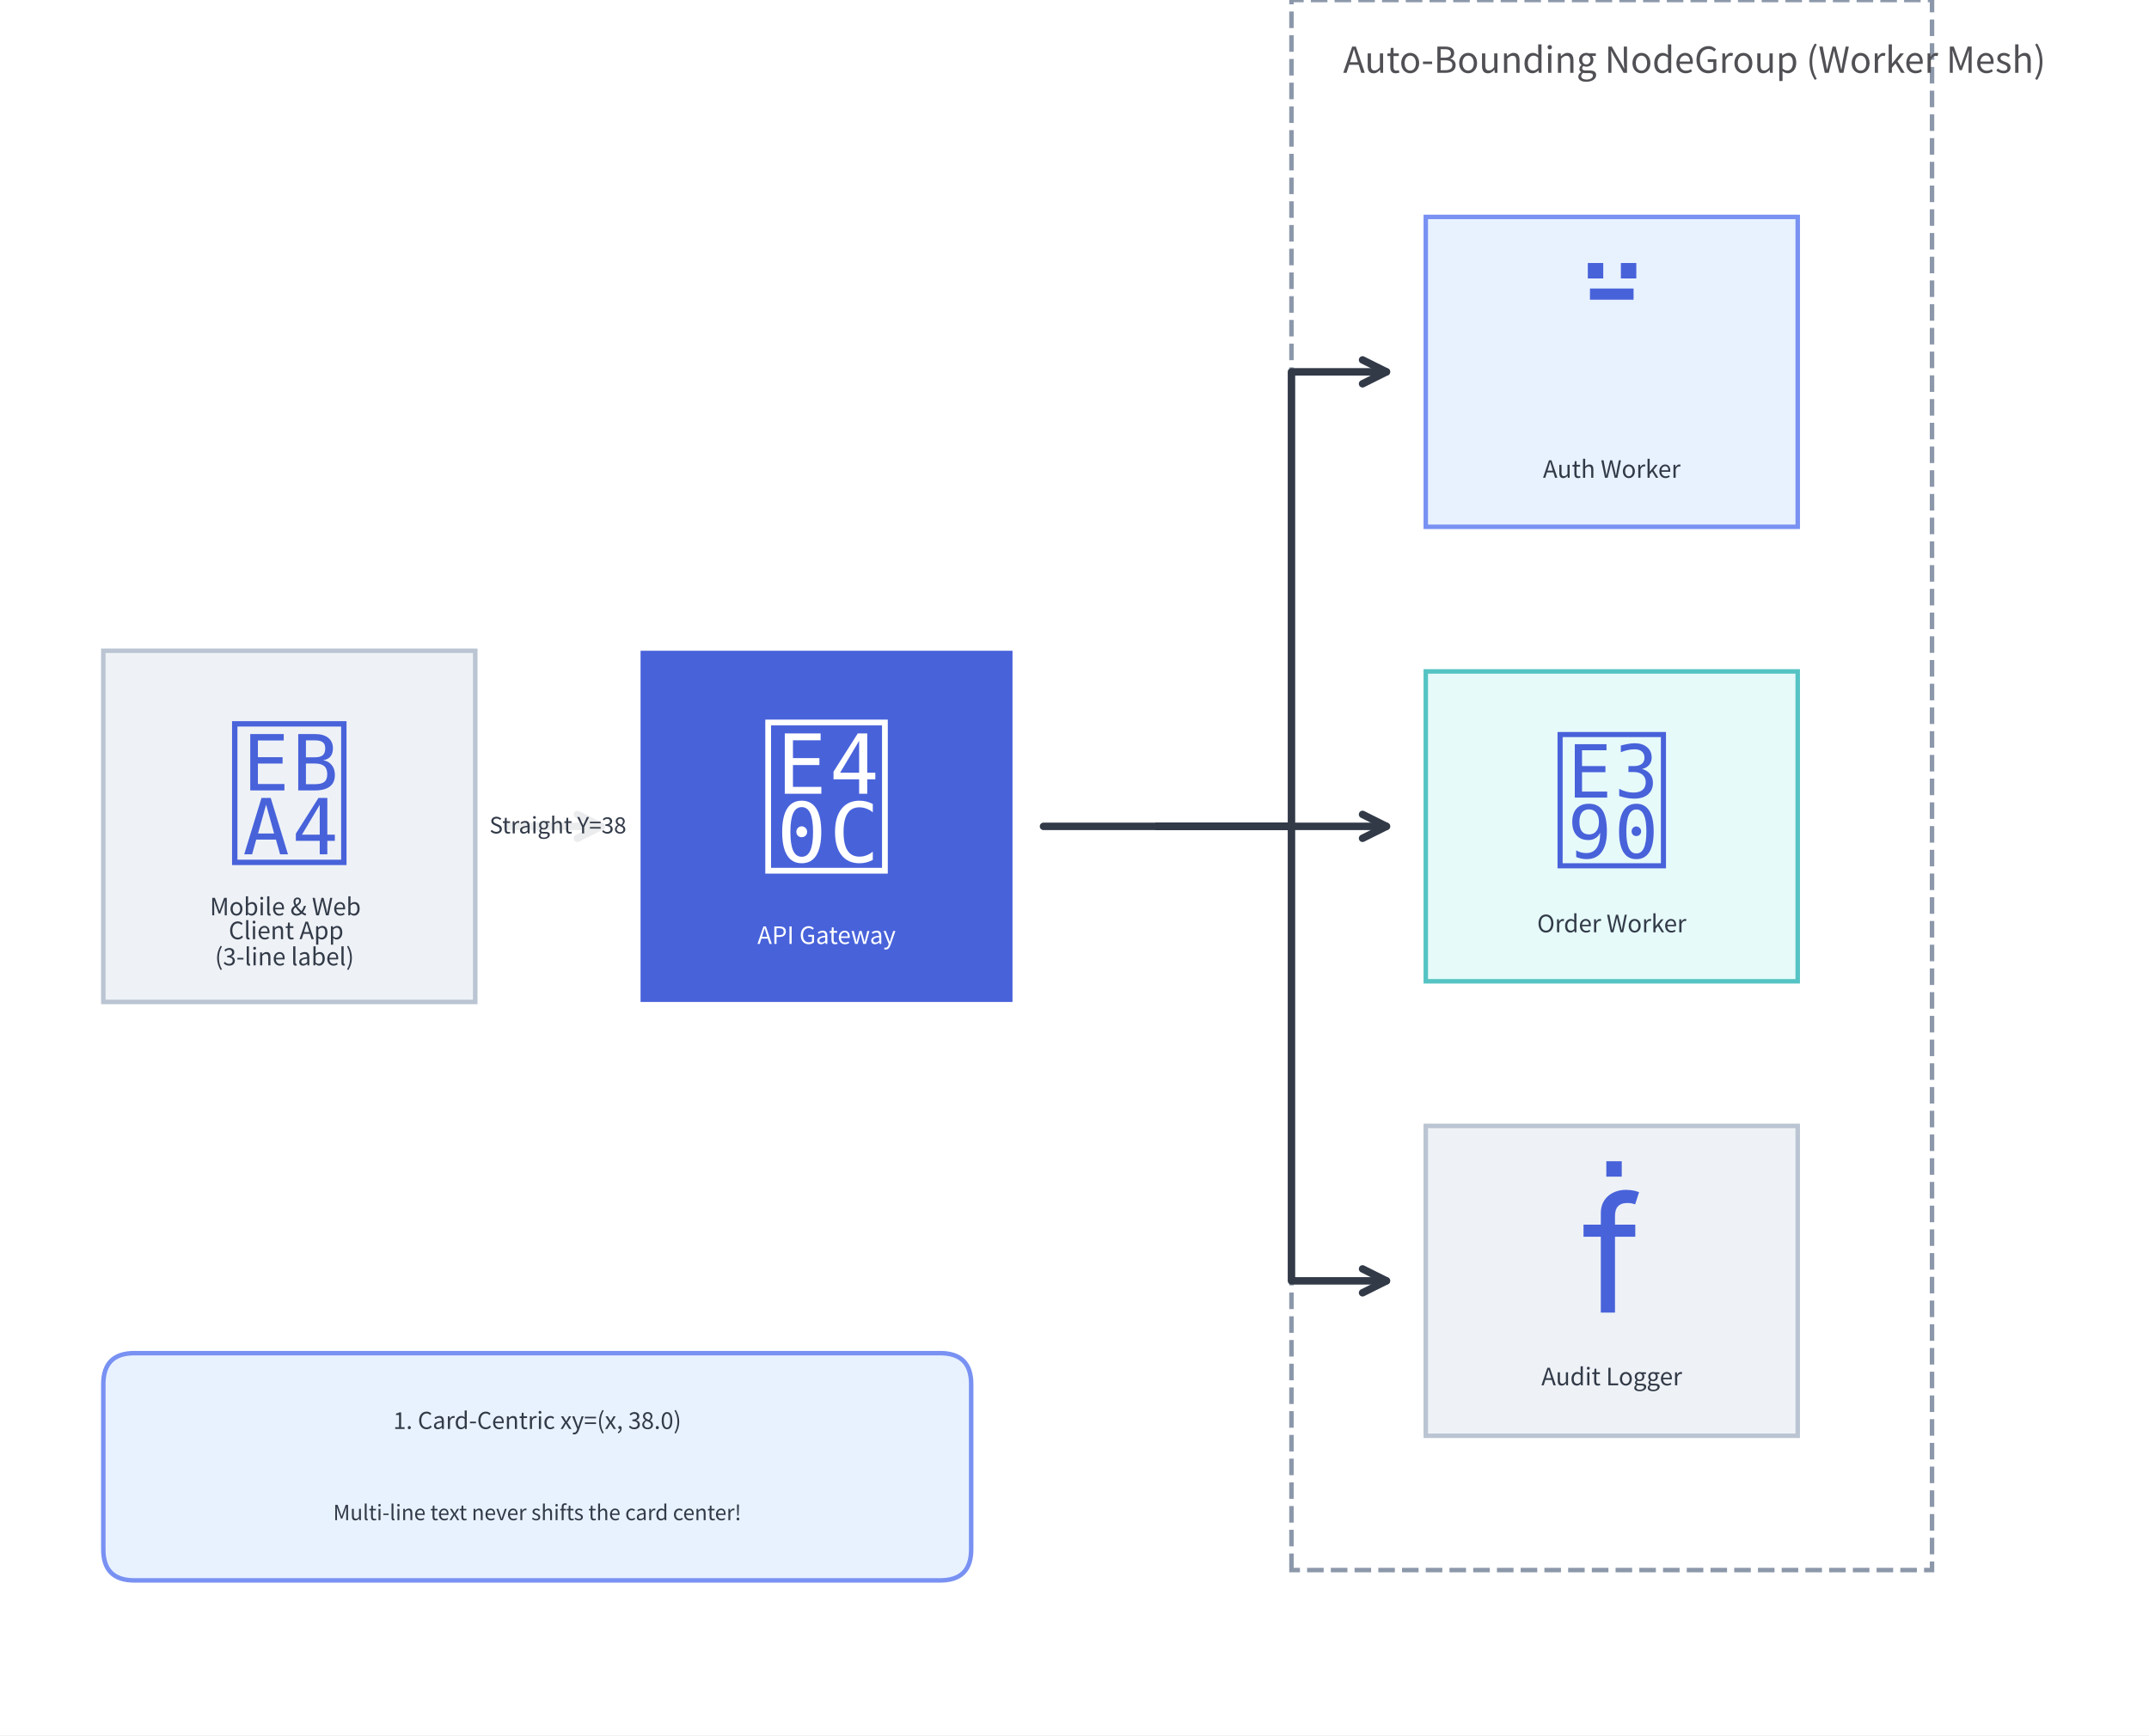
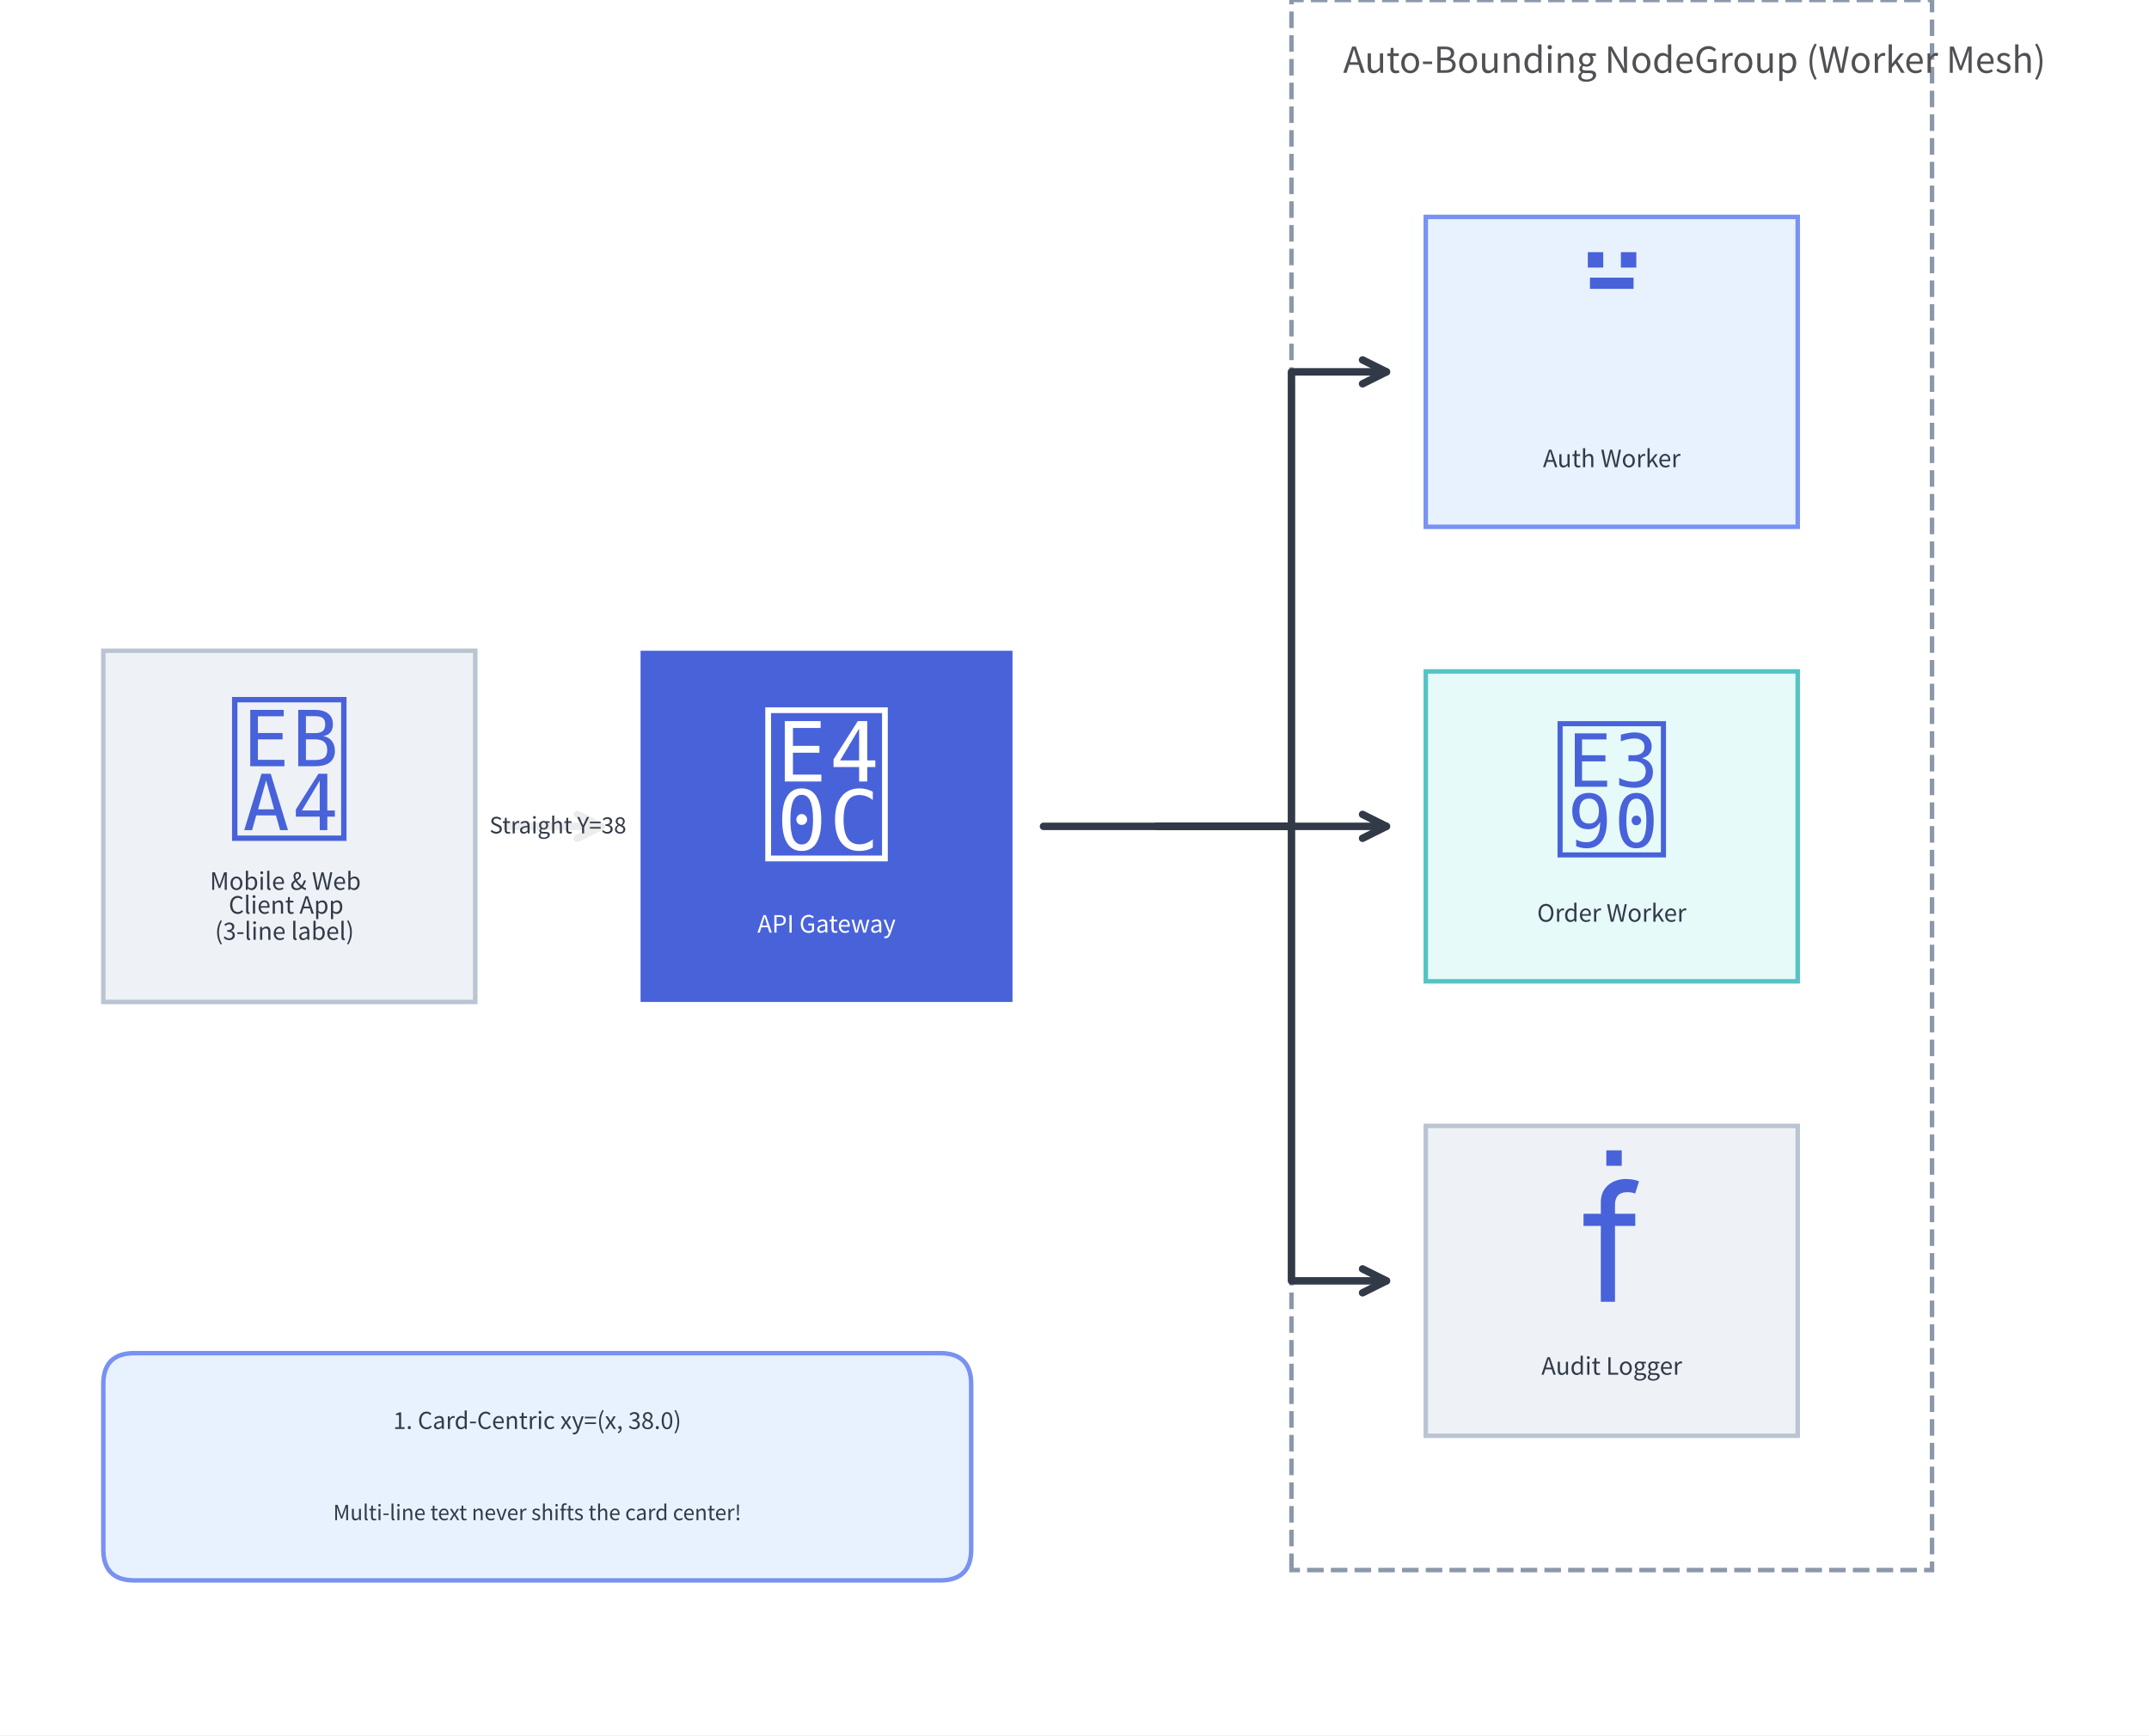
<svg xmlns="http://www.w3.org/2000/svg" width="720pt" height="581.538pt" viewBox="0 0 720 581.538" version="1.1">
  <defs>
    <style type="text/css">*{stroke-linejoin: round; stroke-linecap: butt}</style>
  </defs>
  <g id="figure_1">
    <g id="patch_1">
      <path d="M 0 581.538  L 720 581.538  L 720 0  L 0 0  z " style="fill: #ffffff" />
    </g>
    <g id="axes_1">
      <g id="patch_2">
        <path d="M 432.692 526.154  L 432.692 0  L 647.308 0  L 647.308 526.154  L 432.692 526.154  z " clip-path="url(#p063954342d)" style="fill: none; stroke-dasharray: 5.55,2.4; stroke-dashoffset: 0; stroke: #8c98aa; stroke-width: 1.5; stroke-linejoin: miter" />
      </g>
      <g id="text_1">
        <g clip-path="url(#p063954342d)">
          <text style="font-size: 12px; font-family: 'drawlib-cjk-japanese-noto-sans-bold', 'Noto Sans CJK JP'; text-anchor: start; fill: #505055" x="450" y="24.406" transform="rotate(-0 450 24.40615)">Auto-Bounding NodeGroup (Worker Mesh)</text>
        </g>
      </g>
      <g id="patch_3">
        <path d="M 169.615 276.923  L 201.436 276.923  " clip-path="url(#p063954342d)" style="fill: none; stroke: #323a48; stroke-width: 2.5; stroke-linecap: round" />
        <path d="M 193.436 272.923  L 201.436 276.923  L 193.436 280.923  " clip-path="url(#p063954342d)" style="fill: none; stroke: #323a48; stroke-width: 2.5; stroke-linecap: round" />
      </g>
      <g id="text_2">
        <g id="patch_4">
          <path d="M 161.749 283.411  L 212.097 283.411  L 212.097 270.436  L 161.749 270.436  z " clip-path="url(#p063954342d)" style="fill: #ffffff; fill-opacity: 0.9" />
        </g>
        <g clip-path="url(#p063954342d)">
          <text style="font-size: 7.5px; font-family: 'drawlib-cjk-japanese-noto-sans-regular', 'Noto Sans CJK JP'; text-anchor: middle; fill: #323a48" x="186.923" y="279.286" transform="rotate(-0 186.9231 279.2856)">Straight Y=38</text>
        </g>
      </g>
      <g id="patch_5">
        <path d="M 349.615 276.923  L 387.692 276.923  " clip-path="url(#p063954342d)" style="fill: none; stroke: #323a48; stroke-width: 2.5; stroke-linecap: round" />
      </g>
      <g id="patch_6">
        <path d="M 387.692 276.923  L 432.692 276.923  L 432.692 124.615  L 464.513 124.615  " clip-path="url(#p063954342d)" style="fill: none; stroke: #323a48; stroke-width: 2.5; stroke-linecap: round" />
        <path d="M 456.513 120.615  L 464.513 124.615  L 456.513 128.615  " clip-path="url(#p063954342d)" style="fill: none; stroke: #323a48; stroke-width: 2.5; stroke-linecap: round" />
      </g>
      <g id="patch_7">
        <path d="M 387.692 276.923  L 464.513 276.923  " clip-path="url(#p063954342d)" style="fill: none; stroke: #323a48; stroke-width: 2.5; stroke-linecap: round" />
        <path d="M 456.513 272.923  L 464.513 276.923  L 456.513 280.923  " clip-path="url(#p063954342d)" style="fill: none; stroke: #323a48; stroke-width: 2.5; stroke-linecap: round" />
      </g>
      <g id="patch_8">
        <path d="M 387.692 276.923  L 432.692 276.923  L 432.692 429.231  L 464.513 429.231  " clip-path="url(#p063954342d)" style="fill: none; stroke: #323a48; stroke-width: 2.5; stroke-linecap: round" />
        <path d="M 456.513 425.231  L 464.513 429.231  L 456.513 433.231  " clip-path="url(#p063954342d)" style="fill: none; stroke: #323a48; stroke-width: 2.5; stroke-linecap: round" />
      </g>
      <g id="patch_9">
        <path d="M 34.615 335.769  L 34.615 218.077  L 159.231 218.077  L 159.231 335.769  z " clip-path="url(#p063954342d)" style="fill: #eef2f6; stroke: #bac4d2; stroke-width: 1.5; stroke-linejoin: miter" />
      </g>
      <g id="text_3">
        <g clip-path="url(#p063954342d)">
-           <text style="font-size: 57px; font-family: 'drawlib-phosphor-regular', 'Phosphor'; text-anchor: middle; fill: #4862da" x="96.923" y="286.284" transform="rotate(-0 96.92308 286.2837)"></text>
+           <text style="font-size: 57px; font-family: 'drawlib-phosphor-regular', 'Phosphor'; text-anchor: middle; fill: #4862da" x="96.923" y="278.184" transform="rotate(-0 96.92308 278.1837)"></text>
        </g>
      </g>
      <g id="text_4">
        <g clip-path="url(#p063954342d)">
-           <text style="font-size: 8px; font-family: 'drawlib-cjk-japanese-noto-sans-bold', 'Noto Sans CJK JP'; fill: #323a48" transform="translate(70.29495 306.7357)">Mobile &amp; Web</text>
+           <text style="font-size: 8px; font-family: 'drawlib-cjk-japanese-noto-sans-bold', 'Noto Sans CJK JP'; fill: #323a48" transform="translate(70.29495 298.1857)">Mobile &amp; Web</text>
        </g>
        <g clip-path="url(#p063954342d)">
-           <text style="font-size: 8px; font-family: 'drawlib-cjk-japanese-noto-sans-bold', 'Noto Sans CJK JP'; fill: #323a48" transform="translate(76.62745 314.7357)">Client App</text>
+           <text style="font-size: 8px; font-family: 'drawlib-cjk-japanese-noto-sans-bold', 'Noto Sans CJK JP'; fill: #323a48" transform="translate(76.62745 306.1857)">Client App</text>
        </g>
        <g clip-path="url(#p063954342d)">
-           <text style="font-size: 8px; font-family: 'drawlib-cjk-japanese-noto-sans-bold', 'Noto Sans CJK JP'; fill: #323a48" transform="translate(72.0037 323.4957)">(3-line label)</text>
+           <text style="font-size: 8px; font-family: 'drawlib-cjk-japanese-noto-sans-bold', 'Noto Sans CJK JP'; fill: #323a48" transform="translate(72.0037 314.9457)">(3-line label)</text>
        </g>
      </g>
      <g id="patch_10">
        <path d="M 214.615 335.769  L 214.615 218.077  L 339.231 218.077  L 339.231 335.769  z " clip-path="url(#p063954342d)" style="fill: #4862da" />
      </g>
      <g id="text_5">
        <g clip-path="url(#p063954342d)">
-           <text style="font-size: 61px; font-family: 'drawlib-phosphor-regular', 'Phosphor'; text-anchor: middle; fill: #ffffff" x="276.923" y="288.899" transform="rotate(-0 276.9231 288.899)"></text>
+           <text style="font-size: 61px; font-family: 'drawlib-phosphor-regular', 'Phosphor'; text-anchor: middle; fill: #ffffff" x="276.923" y="284.78" transform="rotate(-0 276.9231 284.7798)"></text>
        </g>
      </g>
      <g id="text_6">
        <g clip-path="url(#p063954342d)">
-           <text style="font-size: 8px; font-family: 'drawlib-cjk-japanese-noto-sans-bold', 'Noto Sans CJK JP'; text-anchor: middle; fill: #ffffff" x="276.923" y="316.326" transform="rotate(-0 276.9231 316.3257)">API Gateway</text>
+           <text style="font-size: 8px; font-family: 'drawlib-cjk-japanese-noto-sans-bold', 'Noto Sans CJK JP'; text-anchor: middle; fill: #ffffff" x="276.923" y="312.535" transform="rotate(-0 276.9231 312.5353)">API Gateway</text>
        </g>
      </g>
      <g id="patch_11">
        <path d="M 477.692 176.538  L 477.692 72.692  L 602.308 72.692  L 602.308 176.538  z " clip-path="url(#p063954342d)" style="fill: #e8f2ff; stroke: #7891f2; stroke-width: 1.5; stroke-linejoin: miter" />
      </g>
      <g id="text_7">
        <g clip-path="url(#p063954342d)">
-           <text style="font-size: 54px; font-family: 'drawlib-phosphor-regular', 'Phosphor'; text-anchor: middle; fill: #4862da" x="540" y="135.26" transform="rotate(-0 540 135.2596)"></text>
+           <text style="font-size: 54px; font-family: 'drawlib-phosphor-regular', 'Phosphor'; text-anchor: middle; fill: #4862da" x="540" y="131.625" transform="rotate(-0 540 131.625)"></text>
        </g>
      </g>
      <g id="text_8">
        <g clip-path="url(#p063954342d)">
-           <text style="font-size: 8px; font-family: 'drawlib-cjk-japanese-noto-sans-bold', 'Noto Sans CJK JP'; text-anchor: middle; fill: #323a48" x="540" y="160.107" transform="rotate(-0 540 160.1073)">Auth Worker</text>
+           <text style="font-size: 8px; font-family: 'drawlib-cjk-japanese-noto-sans-bold', 'Noto Sans CJK JP'; text-anchor: middle; fill: #323a48" x="540" y="156.559" transform="rotate(-0 540 156.5592)">Auth Worker</text>
        </g>
      </g>
      <g id="patch_12">
        <path d="M 477.692 328.846  L 477.692 225  L 602.308 225  L 602.308 328.846  z " clip-path="url(#p063954342d)" style="fill: #e6fafa; stroke: #55c3c3; stroke-width: 1.5; stroke-linejoin: miter" />
      </g>
      <g id="text_9">
        <g clip-path="url(#p063954342d)">
-           <text style="font-size: 54px; font-family: 'drawlib-phosphor-regular', 'Phosphor'; text-anchor: middle; fill: #4862da" x="540" y="287.567" transform="rotate(-0 540 287.5673)"></text>
+           <text style="font-size: 54px; font-family: 'drawlib-phosphor-regular', 'Phosphor'; text-anchor: middle; fill: #4862da" x="540" y="283.933" transform="rotate(-0 540 283.9327)"></text>
        </g>
      </g>
      <g id="text_10">
        <g clip-path="url(#p063954342d)">
-           <text style="font-size: 8px; font-family: 'drawlib-cjk-japanese-noto-sans-bold', 'Noto Sans CJK JP'; text-anchor: middle; fill: #323a48" x="540" y="312.415" transform="rotate(-0 540 312.415)">Order Worker</text>
+           <text style="font-size: 8px; font-family: 'drawlib-cjk-japanese-noto-sans-bold', 'Noto Sans CJK JP'; text-anchor: middle; fill: #323a48" x="540" y="308.867" transform="rotate(-0 540 308.8669)">Order Worker</text>
        </g>
      </g>
      <g id="patch_13">
        <path d="M 477.692 481.154  L 477.692 377.308  L 602.308 377.308  L 602.308 481.154  z " clip-path="url(#p063954342d)" style="fill: #eef2f6; stroke: #bac4d2; stroke-width: 1.5; stroke-linejoin: miter" />
      </g>
      <g id="text_11">
        <g clip-path="url(#p063954342d)">
-           <text style="font-size: 54px; font-family: 'drawlib-phosphor-regular', 'Phosphor'; text-anchor: middle; fill: #4862da" x="540" y="439.875" transform="rotate(-0 540 439.875)"></text>
+           <text style="font-size: 54px; font-family: 'drawlib-phosphor-regular', 'Phosphor'; text-anchor: middle; fill: #4862da" x="540" y="436.24" transform="rotate(-0 540 436.2404)"></text>
        </g>
      </g>
      <g id="text_12">
        <g clip-path="url(#p063954342d)">
-           <text style="font-size: 8px; font-family: 'drawlib-cjk-japanese-noto-sans-bold', 'Noto Sans CJK JP'; text-anchor: middle; fill: #323a48" x="540" y="464.231" transform="rotate(-0 540 464.2308)">Audit Logger</text>
+           <text style="font-size: 8px; font-family: 'drawlib-cjk-japanese-noto-sans-bold', 'Noto Sans CJK JP'; text-anchor: middle; fill: #323a48" x="540" y="460.683" transform="rotate(-0 540 460.6827)">Audit Logger</text>
        </g>
      </g>
      <g id="text_13">
        <g clip-path="url(#p063954342d)">
          <text style="font-size: 10px; font-family: 'drawlib-cjk-japanese-noto-sans-bold', 'Noto Sans CJK JP'; text-anchor: middle; fill: #323a48" x="34.615" y="-10.661" transform="rotate(-0 34.61539 -10.661)">Card-Centric Alignment, Auto-Bounding NodeGroup &amp; node.fork()</text>
        </g>
      </g>
      <g id="patch_14">
        <path d="M 34.615 491.538  L 34.615 463.846  Q 34.615 453.462 45 453.462  L 315 453.462  Q 325.385 453.462 325.385 463.846  L 325.385 519.231  Q 325.385 529.615 315 529.615  L 45 529.615  Q 34.615 529.615 34.615 519.231  z " clip-path="url(#p063954342d)" style="fill: #e8f2ff; stroke: #7891f2; stroke-width: 1.5; stroke-linejoin: miter" />
      </g>
      <g id="text_14">
        <g clip-path="url(#p063954342d)">
          <text style="font-size: 7.8px; font-family: 'drawlib-cjk-japanese-noto-sans-bold', 'Noto Sans CJK JP'; text-anchor: middle; fill: #323a48" x="180" y="478.866" transform="rotate(-0 180 478.8658)">1. Card-Centric xy=(x, 38.0)</text>
        </g>
      </g>
      <g id="text_15">
        <g clip-path="url(#p063954342d)">
          <text style="font-size: 7px; font-family: 'drawlib-cjk-japanese-noto-sans-regular', 'Noto Sans CJK JP'; text-anchor: middle; fill: #323a48" x="180" y="509.429" transform="rotate(-0 180 509.4292)">Multi-line text never shifts the card center!</text>
        </g>
      </g>
    </g>
  </g>
  <defs>
    <clipPath id="p063954342d">
      <rect x="0" y="0" width="720" height="581.538" />
    </clipPath>
  </defs>
</svg>
